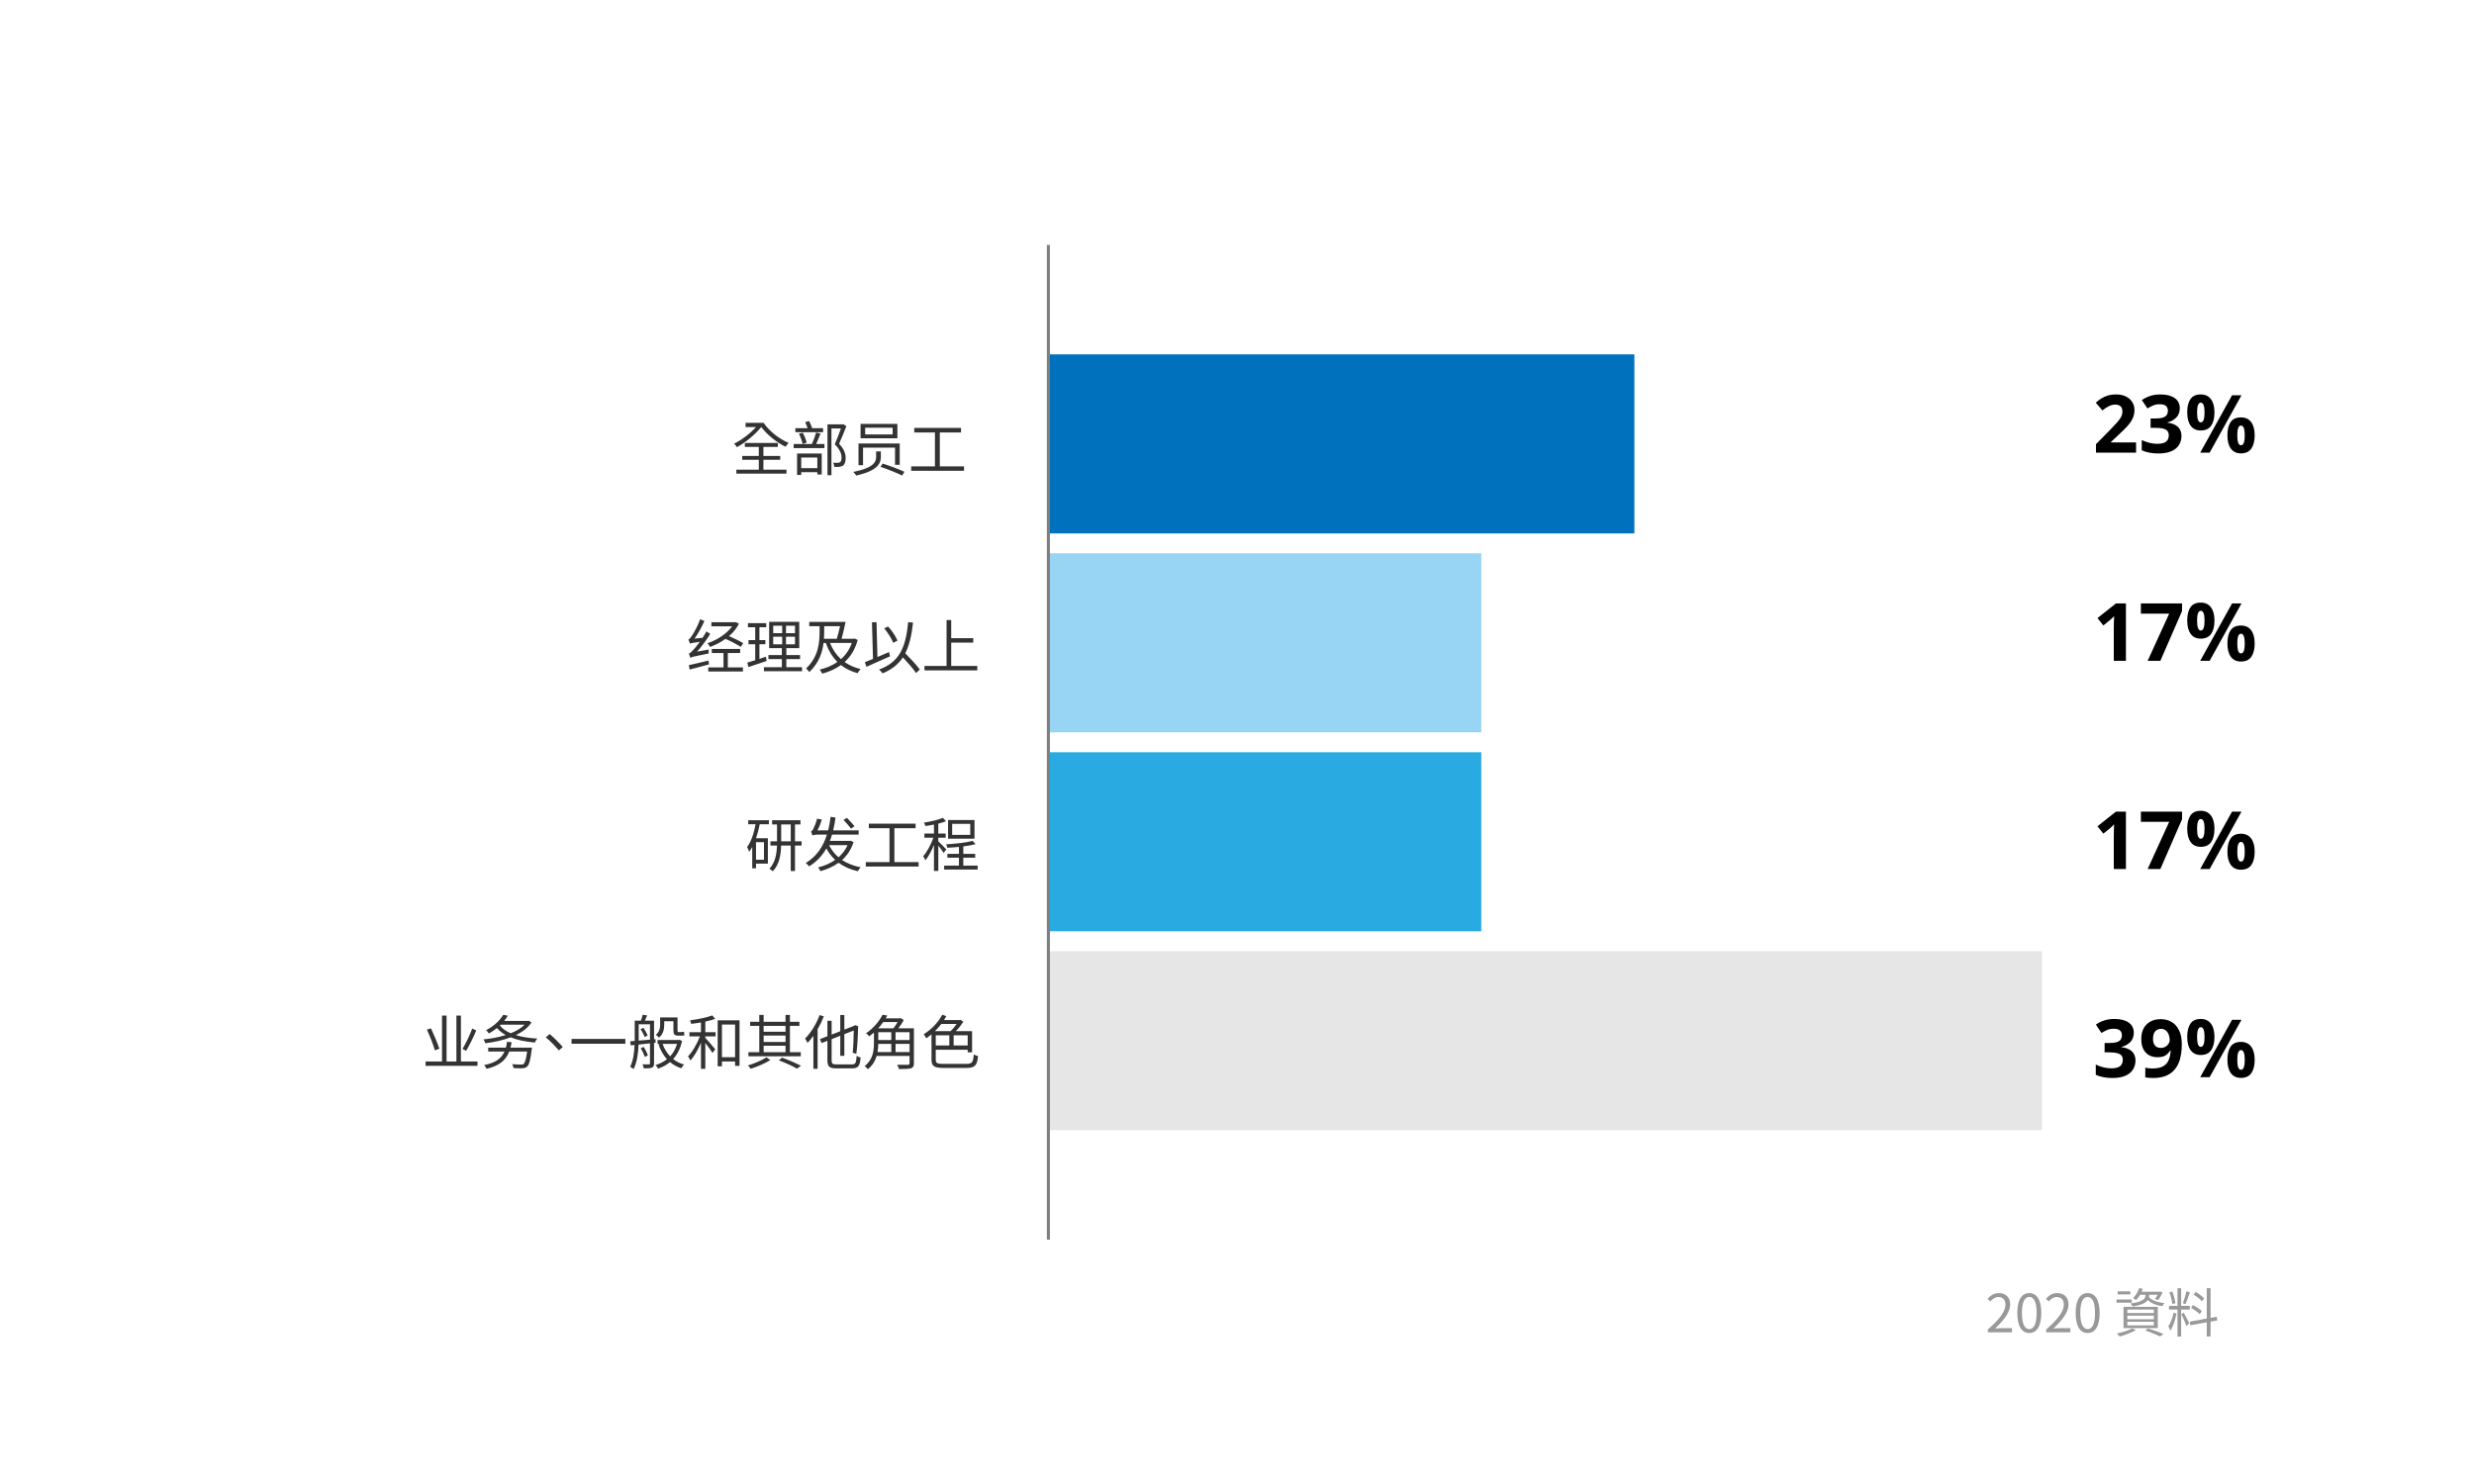
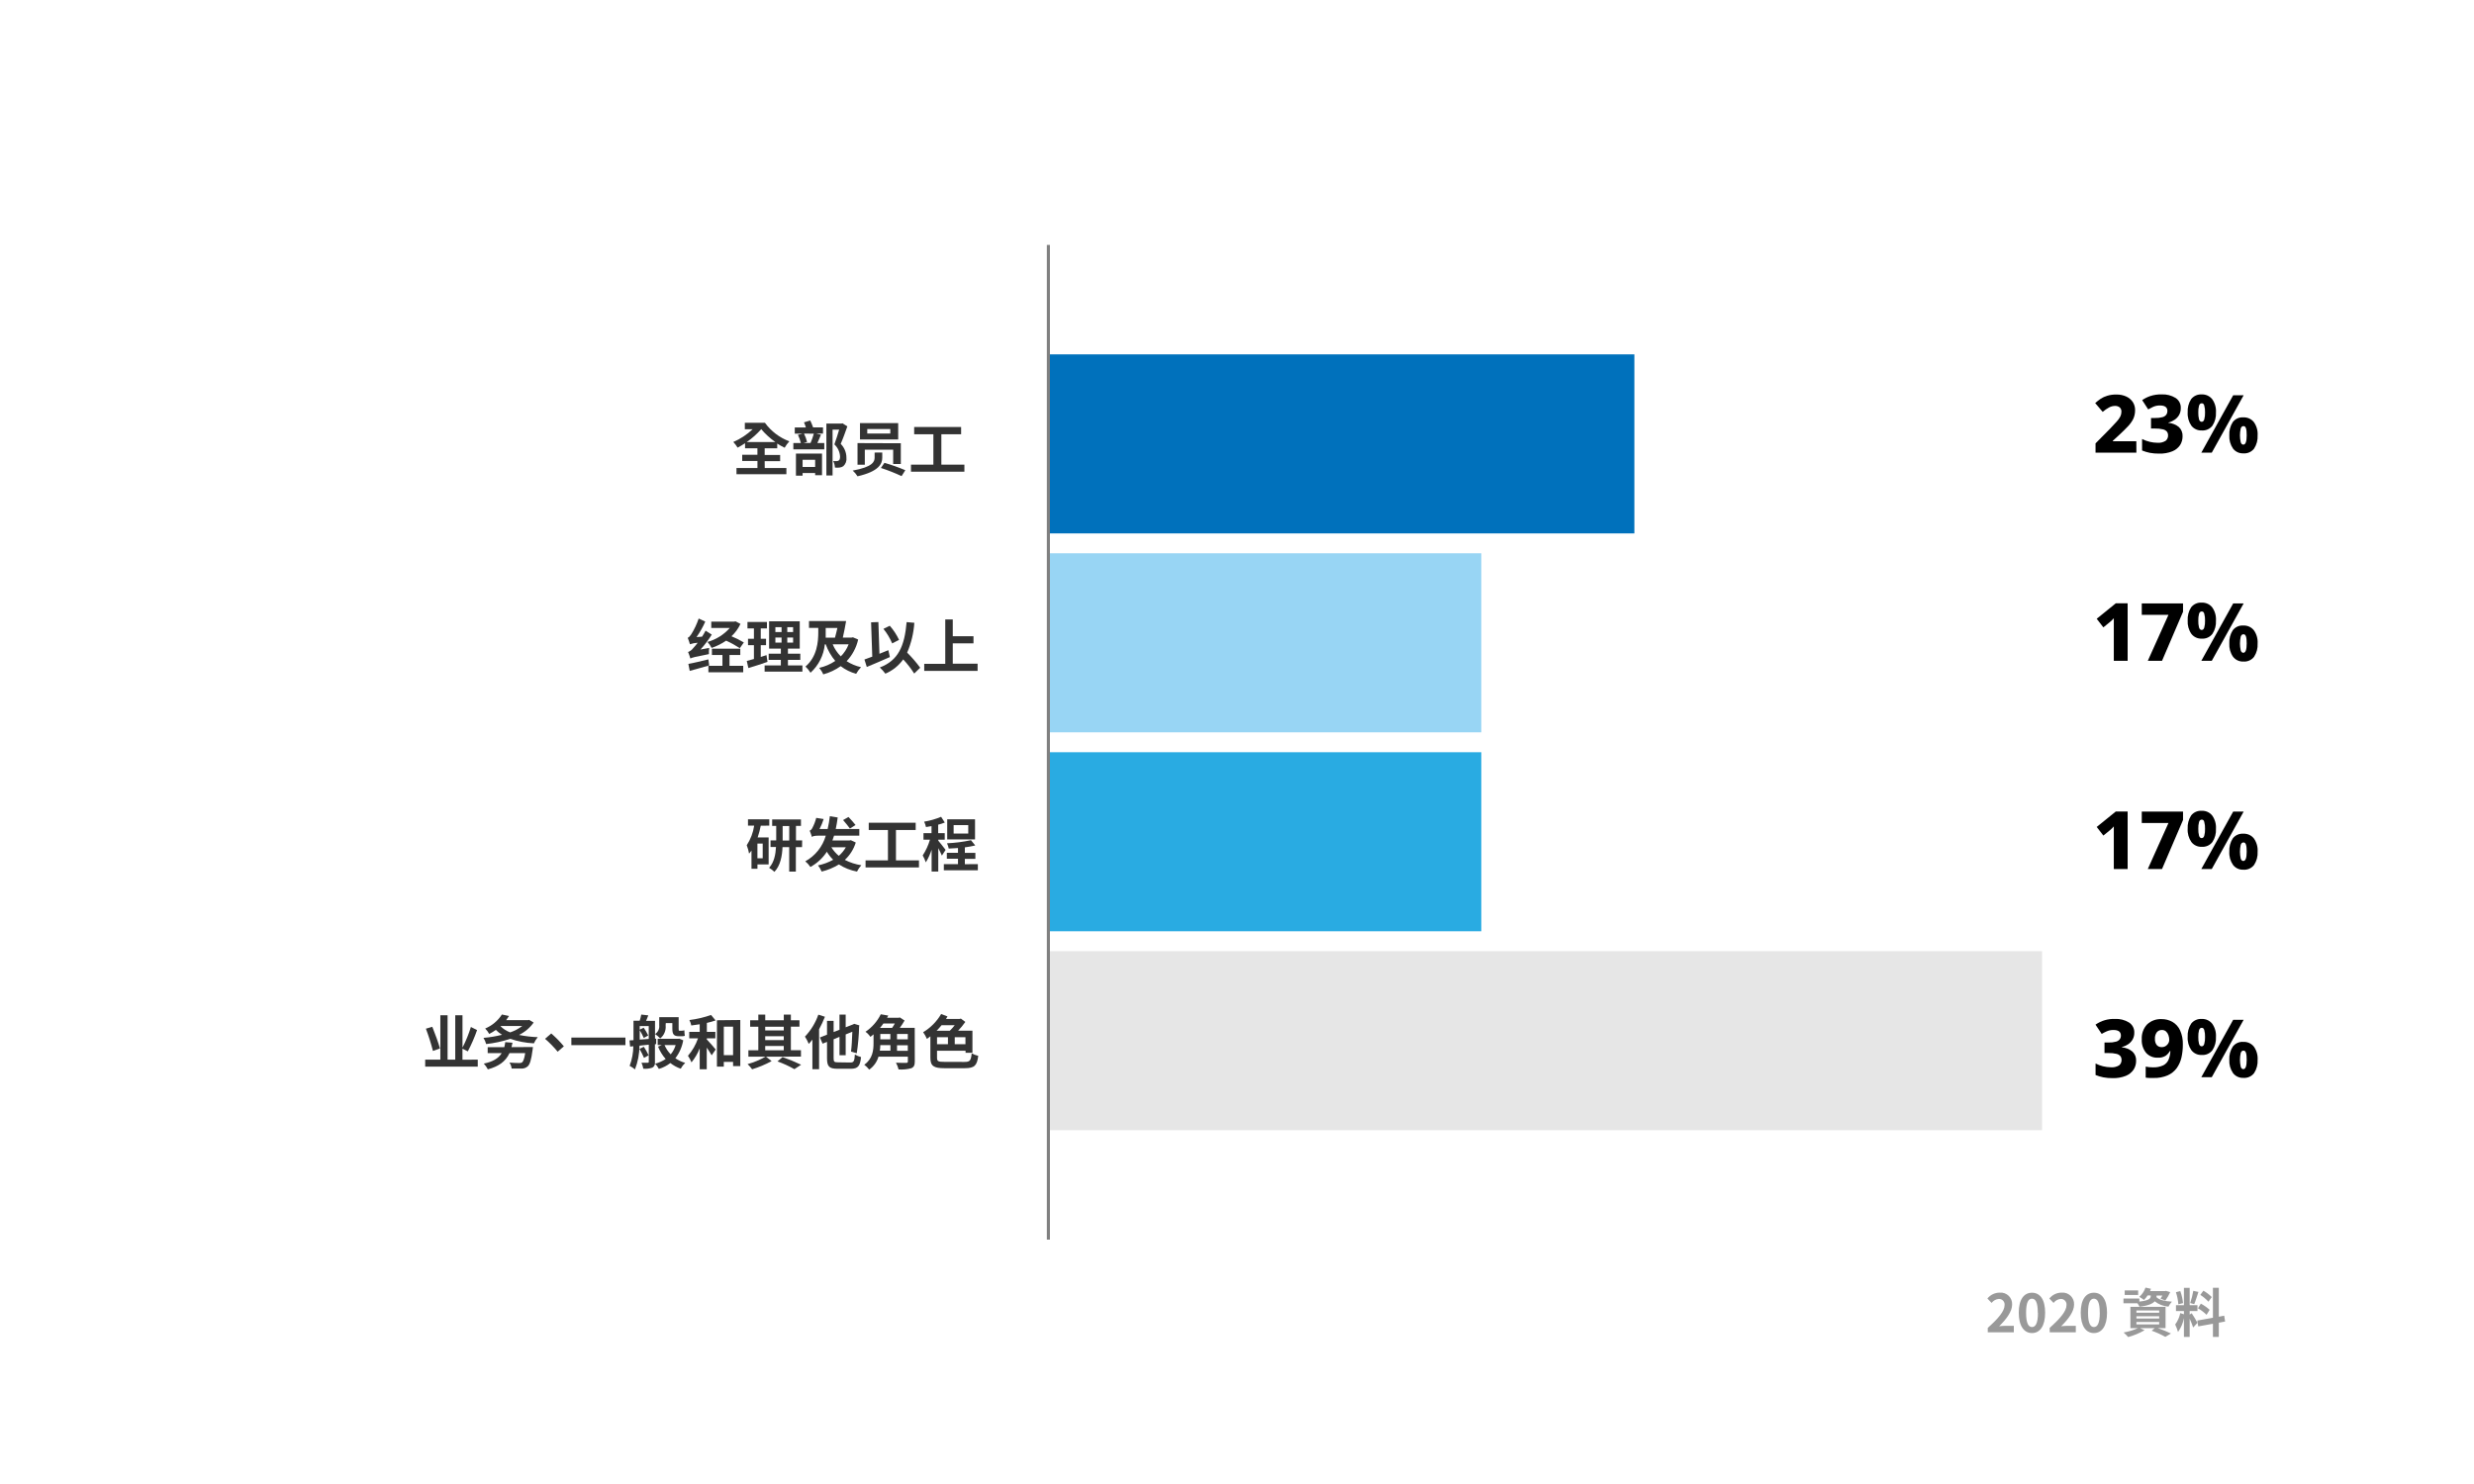
<svg xmlns="http://www.w3.org/2000/svg" viewBox="0 0 800 480">
  <defs>
-     <style>.a{fill:#e6e6e6;}.b{fill:#29abe2;}.c{fill:#98d5f4;}.d{fill:#0071bc;}.e{fill:none;stroke:gray;stroke-miterlimit:10;}.f{font-size:26px;font-family:NotoSans-ExtraBold, Noto Sans;font-weight:800;}.g{font-size:19px;fill:#333;}.g,.i{font-family:NotoSansCJKtc-Bold-B5pc-H, Noto Sans CJK TC;}.h{letter-spacing:-0.25em;}.i{font-size:17px;fill:#999;}</style>
+     <style>.a{fill:#e6e6e6;}.b{fill:#29abe2;}.c{fill:#98d5f4;}.d{fill:#0071bc;}.e{fill:none;stroke:gray;stroke-miterlimit:10;}.f{fill:#333;}.g{fill:#999;}</style>
  </defs>
  <rect class="a" x="339.01" y="307.66" width="321.32" height="57.91" />
  <rect class="b" x="339.01" y="243.31" width="139.99" height="57.91" />
  <rect class="c" x="339.01" y="178.96" width="139.99" height="57.91" />
  <rect class="d" x="339.01" y="114.62" width="189.49" height="57.91" />
  <line class="e" x1="339.01" y1="400.96" x2="339.01" y2="79.22" />
-   <text class="f" transform="translate(676.71 146.41)">23%</text>
-   <text class="f" transform="translate(676.71 213.74)">17%</text>
-   <text class="f" transform="translate(676.71 281.08)">17%</text>
-   <text class="f" transform="translate(676.71 348.41)">39%</text>
-   <text class="g" transform="translate(236.67 152.22)">全部员工 <tspan x="-14.69" y="64">经理及以上</tspan>
-     <tspan x="4.31" y="128">研发工程</tspan>
-     <tspan x="-100.19" y="192">业</tspan>
-     <tspan class="h" x="-81.19" y="192">务、</tspan>
-     <tspan x="-52.69" y="192">一般和其他角色</tspan>
-   </text>
-   <text class="i" transform="translate(642.04 430.94)">2020 資料</text>
+   <path d="M690.83,146.41H677.62v-3l4.6-4.65c.94-1,1.68-1.77,2.24-2.4a7.61,7.61,0,0,0,1.18-1.65,3.43,3.43,0,0,0,.35-1.52,1.73,1.73,0,0,0-.58-1.44,2.37,2.37,0,0,0-1.47-.46,4.15,4.15,0,0,0-1.94.5,11.77,11.77,0,0,0-2.07,1.43l-2.42-2.84a17.73,17.73,0,0,1,1.72-1.36,8,8,0,0,1,2.15-1,9.55,9.55,0,0,1,3-.41,7.33,7.33,0,0,1,3.23.67,5.09,5.09,0,0,1,2.08,1.79,4.74,4.74,0,0,1,.72,2.59,6.7,6.7,0,0,1-.59,2.83A10.06,10.06,0,0,1,688,138c-.78.83-1.74,1.76-2.86,2.8l-1.93,1.77v.16h7.6Z" />
+   <path d="M705.18,132a4.33,4.33,0,0,1-.55,2.24,4.63,4.63,0,0,1-1.47,1.55,6.69,6.69,0,0,1-2,.89v.08a6.17,6.17,0,0,1,3.41,1.37,3.82,3.82,0,0,1,1.19,3,5.27,5.27,0,0,1-.8,2.84,5.56,5.56,0,0,1-2.49,2,10.63,10.63,0,0,1-4.32.75,15.37,15.37,0,0,1-3-.26,14.19,14.19,0,0,1-2.48-.75v-3.72a10.73,10.73,0,0,0,2.5.92,10.62,10.62,0,0,0,2.39.3,4.35,4.35,0,0,0,2.74-.64,2.16,2.16,0,0,0,.77-1.75,2,2,0,0,0-.36-1.2,2.35,2.35,0,0,0-1.29-.75,9.77,9.77,0,0,0-2.59-.26h-1.27V135.2h1.3a8.15,8.15,0,0,0,2.44-.28,2.28,2.28,0,0,0,1.21-.8,2,2,0,0,0,.35-1.15c0-1.22-.8-1.82-2.39-1.82a5.22,5.22,0,0,0-2.28.47,16.89,16.89,0,0,0-1.54.8l-1.95-3a10.72,10.72,0,0,1,2.6-1.31,10.89,10.89,0,0,1,3.69-.54,7.87,7.87,0,0,1,4.52,1.15A3.69,3.69,0,0,1,705.18,132Z" />
+   <path d="M711.94,127.58a4.1,4.1,0,0,1,3.4,1.53,6.62,6.62,0,0,1,1.22,4.27,7.15,7.15,0,0,1-1.14,4.31,4,4,0,0,1-3.48,1.54,4,4,0,0,1-3.33-1.54,6.88,6.88,0,0,1-1.2-4.31,7.13,7.13,0,0,1,1.12-4.27A4,4,0,0,1,711.94,127.58Zm0,2.87c-.4,0-.68.25-.85.75a7.71,7.71,0,0,0-.24,2.21,8.09,8.09,0,0,0,.24,2.24c.17.52.45.78.85.78s.68-.26.84-.78a7.67,7.67,0,0,0,.25-2.24,7.31,7.31,0,0,0-.25-2.21Q712.59,130.45,712,130.45Zm13.57-2.6-10.3,18.56h-3.38l10.3-18.56Zm-.1,7.15a4.1,4.1,0,0,1,3.4,1.52,6.62,6.62,0,0,1,1.22,4.27,7.17,7.17,0,0,1-1.14,4.31,4,4,0,0,1-3.48,1.54,4,4,0,0,1-3.33-1.54,6.9,6.9,0,0,1-1.2-4.31,7.13,7.13,0,0,1,1.12-4.27A3.94,3.94,0,0,1,725.46,135Zm0,2.83c-.4,0-.68.26-.85.78a10.3,10.3,0,0,0,0,4.42c.17.52.45.78.85.78.73,0,1.09-1,1.09-3S726.24,137.83,725.51,137.83Z" />
+   <path d="M688,213.74h-4.47v-10c0-.22,0-.56,0-1s0-.93,0-1.43,0-1,0-1.35a7,7,0,0,1-.57.61c-.24.23-.47.44-.67.61l-2.14,1.74L678,200.14l6.17-5H688Z" />
+   <path d="M694.52,213.74l6.68-14.87h-8.63v-3.69h13.34v2.7l-6.79,15.86Z" />
+   <path d="M711.94,194.92a4.13,4.13,0,0,1,3.4,1.52,6.63,6.63,0,0,1,1.22,4.28,7.13,7.13,0,0,1-1.14,4.3,4,4,0,0,1-3.48,1.55,4,4,0,0,1-3.33-1.55,6.87,6.87,0,0,1-1.2-4.3,7.15,7.15,0,0,1,1.12-4.28A4,4,0,0,1,711.94,194.92Zm0,2.86c-.4,0-.68.25-.85.75a7.76,7.76,0,0,0-.24,2.21,8,8,0,0,0,.24,2.24c.17.52.45.78.85.78s.68-.26.84-.78a7.62,7.62,0,0,0,.25-2.24,7.35,7.35,0,0,0-.25-2.21Q712.59,197.78,712,197.78Zm13.57-2.6-10.3,18.56h-3.38l10.3-18.56Zm-.1,7.15a4.1,4.1,0,0,1,3.4,1.52,6.63,6.63,0,0,1,1.22,4.28,7.13,7.13,0,0,1-1.14,4.3,4,4,0,0,1-3.48,1.55,4,4,0,0,1-3.33-1.55,6.87,6.87,0,0,1-1.2-4.3,7.15,7.15,0,0,1,1.12-4.28A3.94,3.94,0,0,1,725.46,202.33Zm0,2.83c-.4,0-.68.26-.85.78a10.3,10.3,0,0,0,0,4.42c.17.52.45.78.85.78.73,0,1.09-1,1.09-3S726.24,205.16,725.51,205.16Z" />
+   <path d="M688,281.08h-4.47v-10c0-.23,0-.57,0-1s0-.93,0-1.43,0-.95,0-1.35a5.84,5.84,0,0,1-.57.61c-.24.24-.47.44-.67.61l-2.14,1.74L678,267.48l6.17-5H688Z" />
+   <path d="M694.52,281.08l6.68-14.88h-8.63v-3.69h13.34v2.71l-6.79,15.86Z" />
+   <path d="M711.94,262.25a4.13,4.13,0,0,1,3.4,1.52,6.65,6.65,0,0,1,1.22,4.28,7.11,7.11,0,0,1-1.14,4.3,4,4,0,0,1-3.48,1.55,4,4,0,0,1-3.33-1.55,6.85,6.85,0,0,1-1.2-4.3,7.17,7.17,0,0,1,1.12-4.28A4,4,0,0,1,711.94,262.25Zm0,2.86c-.4,0-.68.25-.85.76a7.71,7.71,0,0,0-.24,2.21,8,8,0,0,0,.24,2.23c.17.52.45.78.85.78s.68-.26.84-.78a7.55,7.55,0,0,0,.25-2.23,7.31,7.31,0,0,0-.25-2.21C712.67,265.36,712.39,265.11,712,265.11Zm13.57-2.6-10.3,18.57h-3.38l10.3-18.57Zm-.1,7.15a4.13,4.13,0,0,1,3.4,1.52,6.65,6.65,0,0,1,1.22,4.28,7.11,7.11,0,0,1-1.14,4.3,4,4,0,0,1-3.48,1.55,4,4,0,0,1-3.33-1.55,6.85,6.85,0,0,1-1.2-4.3,7.17,7.17,0,0,1,1.12-4.28A4,4,0,0,1,725.46,269.66Zm0,2.84c-.4,0-.68.26-.85.78a10.3,10.3,0,0,0,0,4.42c.17.52.45.78.85.78.73,0,1.09-1,1.09-3S726.24,272.5,725.51,272.5Z" />
+   <path d="M690.15,334a4.33,4.33,0,0,1-.55,2.24,4.63,4.63,0,0,1-1.47,1.55,6.69,6.69,0,0,1-2,.89v.08a6.13,6.13,0,0,1,3.41,1.37,3.78,3.78,0,0,1,1.2,3,5.19,5.19,0,0,1-.81,2.84,5.53,5.53,0,0,1-2.48,2,10.68,10.68,0,0,1-4.33.75,15.26,15.26,0,0,1-3-.26,14,14,0,0,1-2.49-.75v-3.72a11.16,11.16,0,0,0,4.89,1.22,4.4,4.4,0,0,0,2.75-.64,2.15,2.15,0,0,0,.76-1.75,2,2,0,0,0-.36-1.2,2.28,2.28,0,0,0-1.29-.75,9.72,9.72,0,0,0-2.59-.26h-1.27V337.2h1.3a8.1,8.1,0,0,0,2.44-.28,2.24,2.24,0,0,0,1.21-.8,1.91,1.91,0,0,0,.35-1.15c0-1.22-.79-1.82-2.39-1.82a5.15,5.15,0,0,0-2.27.47,16,16,0,0,0-1.55.8l-2-3a10.38,10.38,0,0,1,6.29-1.85,7.91,7.91,0,0,1,4.53,1.15A3.7,3.7,0,0,1,690.15,334Z" />
+   <path d="M705.85,337.88a18.64,18.64,0,0,1-.45,4.17,9.51,9.51,0,0,1-1.54,3.45,7.24,7.24,0,0,1-2.91,2.32,10.84,10.84,0,0,1-4.59.85c-.36,0-.79,0-1.28,0s-.91-.07-1.24-.12V345a11,11,0,0,0,2.29.23,7.26,7.26,0,0,0,3.42-.66,3.7,3.7,0,0,0,1.7-1.86,8.25,8.25,0,0,0,.57-2.76h-.15a5,5,0,0,1-1.38,1.54,4.36,4.36,0,0,1-2.55.62,4.82,4.82,0,0,1-3.77-1.56,6.4,6.4,0,0,1-1.4-4.42,6.48,6.48,0,0,1,1.71-4.77,6.37,6.37,0,0,1,4.71-1.73,6.93,6.93,0,0,1,3.48.89,6.06,6.06,0,0,1,2.47,2.71A10.44,10.44,0,0,1,705.85,337.88Zm-6.76-4.73a2.06,2.06,0,0,0-1.63.7,3.24,3.24,0,0,0-.63,2.21,3,3,0,0,0,.55,1.92,2,2,0,0,0,1.66.71,2.23,2.23,0,0,0,1.74-.75,2.29,2.29,0,0,0,.68-1.57,4.62,4.62,0,0,0-.26-1.52,2.92,2.92,0,0,0-.78-1.22A1.89,1.89,0,0,0,699.09,333.15Z" />
+   <path d="M711.94,329.58a4.1,4.1,0,0,1,3.4,1.53,6.62,6.62,0,0,1,1.22,4.27,7.15,7.15,0,0,1-1.14,4.31,4,4,0,0,1-3.48,1.54,4,4,0,0,1-3.33-1.54,6.88,6.88,0,0,1-1.2-4.31,7.13,7.13,0,0,1,1.12-4.27A4,4,0,0,1,711.94,329.58Zm0,2.87c-.4,0-.68.25-.85.75a7.71,7.71,0,0,0-.24,2.21,8,8,0,0,0,.24,2.23c.17.53.45.79.85.79s.68-.26.84-.79a7.55,7.55,0,0,0,.25-2.23,7.31,7.31,0,0,0-.25-2.21Q712.59,332.45,712,332.45Zm13.57-2.6-10.3,18.56h-3.38l10.3-18.56Zm-.1,7.15a4.1,4.1,0,0,1,3.4,1.52,6.62,6.62,0,0,1,1.22,4.27,7.17,7.17,0,0,1-1.14,4.31,4,4,0,0,1-3.48,1.54,4,4,0,0,1-3.33-1.54,6.9,6.9,0,0,1-1.2-4.31,7.13,7.13,0,0,1,1.12-4.27A3.94,3.94,0,0,1,725.46,337Zm0,2.83c-.4,0-.68.26-.85.78a10.3,10.3,0,0,0,0,4.42c.17.52.45.78.85.78.73,0,1.09-1,1.09-3S726.24,339.83,725.51,339.83Z" />
+   <path class="f" d="M247.29,151.39h7v2H238.15v-2h6.78v-2.3H240v-2h4.92V145h-4v-1.64a23,23,0,0,1-2.41,1.43,9.32,9.32,0,0,0-1.39-1.83,21.31,21.31,0,0,0,6.25-4.12h-2.52v-2.09h6.5a17.2,17.2,0,0,0,7.9,6,10.63,10.63,0,0,0-1.52,2.07,19,19,0,0,1-2.4-1.35V145h-4.06v2.16h5v2h-5Zm3.42-8.42a24.48,24.48,0,0,1-4.56-4.16,25.85,25.85,0,0,1-4.67,4.16Z" />
+   <path class="f" d="M265.47,140.6c-.4.91-.78,1.9-1.16,2.69h2.23v2.06h-10v-2.06h2.43a13.86,13.86,0,0,0-.95-2.65l1.54-.38H257v-2h3.59a11.62,11.62,0,0,0-.61-1.65L262,136a18.92,18.92,0,0,1,.92,2.24h3.21v2h-2.23Zm-8.09,6.11h8.43v7h-2.22V153h-4.06v.86h-2.15Zm2.15,2v2.32h4.06v-2.32Zm.45-8.47a13.28,13.28,0,0,1,1,2.71l-1.14.32h2.26a22.22,22.22,0,0,0,1.06-3ZM274,137.92c-.65,1.82-1.42,4-2.15,5.64A6.34,6.34,0,0,1,273.7,148a3.21,3.21,0,0,1-1,2.79,2.71,2.71,0,0,1-1.25.45,7.07,7.07,0,0,1-1.47,0,5.17,5.17,0,0,0-.55-2.09c.42,0,.8,0,1.07,0a1.29,1.29,0,0,0,.7-.19c.32-.19.44-.66.44-1.31a5.72,5.72,0,0,0-1.84-3.91c.53-1.39,1.12-3.33,1.55-4.77h-2.13V153.8h-2V137h4.9l.32-.08Z" />
+   <path class="f" d="M285.29,146.37v1.69c0,2-1.14,4.43-8,6a8.34,8.34,0,0,0-1.56-1.85c6.52-1.17,7.09-2.92,7.09-4.19v-1.64Zm6-3v6.7h-2.47v-4.63h-9.17v4.88h-2.36v-7Zm-.85-6.52v5.3H278.09v-5.3Zm-10,3.38h7.45v-1.46h-7.45ZM286,149.7a63.4,63.4,0,0,1,6.75,2.39L291.54,154a59.16,59.16,0,0,0-6.69-2.64Z" />
+   <path class="f" d="M311.85,150.29v2.28H294.58v-2.28h7.24v-9.83h-6.21v-2.35h15.18v2.35H304.4v9.83Z" />
+   <path class="f" d="M229.32,209.57a11.6,11.6,0,0,0-.08,2c-4.69.91-5.49,1.14-6,1.42a20,20,0,0,0-.74-2.1,3.54,3.54,0,0,0,1.61-1.2,22.49,22.49,0,0,0,1.5-1.79,9,9,0,0,0-2.51.48,19.44,19.44,0,0,0-.72-2.09c.38-.12.72-.5,1.14-1.12a24.06,24.06,0,0,0,2.41-5.11l2.13,1a28.61,28.61,0,0,1-2.83,5l1.79-.13a21.35,21.35,0,0,0,1.14-1.94l2,1.27a32.56,32.56,0,0,1-3.65,4.83Zm0,5.67c-2.17.64-4.49,1.27-6.29,1.76l-.44-2.26c1.65-.28,4.08-.89,6.48-1.46Zm9.91-5.59a32.69,32.69,0,0,0-4.42-2.43,19.69,19.69,0,0,1-4.7,2.35,8.19,8.19,0,0,0-1.35-1.93,15,15,0,0,0,7.22-4.52H230v-2.06h7.42l.42-.09,1.6.83a12.91,12.91,0,0,1-2.91,4,28.69,28.69,0,0,1,4,2Zm-3.34,5.72h4.44v2.09H229.07v-2.09h4.54v-3.5h-3.4v-2.05h9.17v2.05h-3.49Z" />
+   <path class="f" d="M248.18,214.08c-2.09.74-4.37,1.46-6.19,2l-.51-2.3c.66-.17,1.44-.38,2.31-.63v-4.46h-1.91v-2.07h1.91v-3.35H241.7v-2.1H248v2.1h-2v3.35h1.71v2.07h-1.71v3.8c.63-.19,1.25-.38,1.86-.59Zm11.29,1.16v2H247.25v-2h5.25v-1.81h-3.94v-2h3.94v-1.64h-3.8v-8.83h9.91v8.83h-3.82v1.64h4v2h-4v1.81Zm-8.74-10.81h2v-1.58h-2Zm0,3.42h2v-1.64h-2Zm5.73-5h-1.88v1.58h1.88Zm0,3.36h-1.88v1.64h1.88Z" />
+   <path class="f" d="M277.5,206.86a15.1,15.1,0,0,1-3.73,7,14.43,14.43,0,0,0,4.66,1.94,11.06,11.06,0,0,0-1.58,2.14,14.17,14.17,0,0,1-5-2.47,17.69,17.69,0,0,1-5.64,2.66,8.26,8.26,0,0,0-1.31-2.11,15,15,0,0,0,5.19-2.24,17.45,17.45,0,0,1-3.08-5.37h-.29a14.37,14.37,0,0,1-4.63,9.19,9.6,9.6,0,0,0-1.63-2c3.76-3.21,4.14-8,4.14-11.07v-1.44h-3v-2.21h12c-.3,1.75-.7,3.76-1.06,5.34h2.85l.41-.09ZM267,204.58c0,.53,0,1.08,0,1.67H270c.27-.95.53-2.05.78-3.13H267Zm2.26,3.82a12.05,12.05,0,0,0,2.62,3.91,11.09,11.09,0,0,0,2.53-3.91Z" />
+   <path class="f" d="M287.76,212.52c-2.51,1.12-5.32,2.32-7.47,3.21l-.76-2.41c.72-.25,1.58-.55,2.53-.93l-.38-11.1,2.36-.09.34,10.27,2.87-1.17Zm7.86,5.34a32.64,32.64,0,0,0-3.55-4.58,13.73,13.73,0,0,1-5.77,4.62,13.75,13.75,0,0,0-1.81-2c6-2.28,8-6.88,8.68-14.68l2.49.22a29.2,29.2,0,0,1-2.32,9.65,41.31,41.31,0,0,1,4.22,4.89Zm-7.12-9.75a19.28,19.28,0,0,0-2.83-4.71l2.05-1a19.28,19.28,0,0,1,3,4.56Z" />
+   <path class="f" d="M316.12,214.67V217H298.86v-2.28h6.8V200.36h2.43v5.43h6.7v2.3h-6.7v6.58Z" />
+   <path class="f" d="M246,267.08a28.84,28.84,0,0,1-1,3.78h3.55v8.74h-3.62V281H243v-5.9c-.25.36-.52.72-.78,1a13.08,13.08,0,0,0-.76-2.7,15.83,15.83,0,0,0,2.41-6.34h-2V265h6.89v2.05Zm.63,5.77h-1.71v4.75h1.71ZM259.35,274h-2v7.91h-2.15V274h-2.16c-.12,2.8-.67,6-2.63,8a8.61,8.61,0,0,0-1.71-1.31c1.64-1.77,2.11-4.41,2.23-6.73h-1.77v-2.13H251v-4.69h-1.31v-2.09H259v2.09h-1.61v4.69h2Zm-4.14-2.13v-4.69h-2.13v4.69Z" />
+   <path class="f" d="M276.72,272.51a12.76,12.76,0,0,1-3.53,5.62,17.13,17.13,0,0,0,5.33,1.73,9.19,9.19,0,0,0-1.4,2.05,16.4,16.4,0,0,1-5.85-2.31,19.4,19.4,0,0,1-5.57,2.31,9.32,9.32,0,0,0-1.18-2,17.06,17.06,0,0,0,4.9-1.82,12.72,12.72,0,0,1-2.05-2.59,14.72,14.72,0,0,1-5.32,4.92,8.23,8.23,0,0,0-1.65-1.82,13.87,13.87,0,0,0,6.63-8.3h-2.47c-1,0-1.82.15-2,.43-.14-.47-.5-1.5-.74-2.05a1.61,1.61,0,0,0,.81-.78,14.31,14.31,0,0,0,1.31-3.36l2.4.38a19.35,19.35,0,0,1-1.33,3.21h2.62a37.45,37.45,0,0,0,.72-4.14l2.53.42c-.17,1.29-.38,2.54-.63,3.72h7.62v2.17h-8.17c-.17.55-.34,1-.53,1.55h5.54l.42-.09Zm-7.89,1.54a11.54,11.54,0,0,0,2.4,2.77,10.26,10.26,0,0,0,2.28-2.77Zm6-6.06c-.48-.7-1.47-1.88-2.21-2.74l1.75-1c.74.8,1.77,1.9,2.28,2.6Z" />
+   <path class="f" d="M297.16,278.29v2.28H279.89v-2.28h7.24v-9.83h-6.21v-2.35H296.1v2.35h-6.38v9.83Z" />
+   <path class="f" d="M304.57,276.75c-.24-.63-.72-1.56-1.17-2.42v7.57h-2.15v-7.07a18.74,18.74,0,0,1-1.88,4.1,13.75,13.75,0,0,0-1-2.24,19.18,19.18,0,0,0,2.34-5.09h-2.09v-2.11h2.6v-2.28c-.61.11-1.22.23-1.79.3a7.32,7.32,0,0,0-.6-1.74,24.64,24.64,0,0,0,5.49-1.58l1.19,1.86a15.79,15.79,0,0,1-2.14.69v2.75h2.12v2.11H303.4v.3c.49.55,2,2.53,2.37,3Zm11.63,2.75v2h-11v-2h4.58v-1.73h-3.61v-1.93h3.61V274.3c-1,.07-2,.13-3,.17a7.27,7.27,0,0,0-.55-1.71,46.8,46.8,0,0,0,7.75-1l1.38,1.71a33.93,33.93,0,0,1-3.36.61v1.79h3.4v1.93H312v1.73Zm-.91-8h-9V265h9Zm-2.19-4.63h-4.73v2.73h4.73Z" />
+   <path class="f" d="M154.49,342.74V345h-17v-2.26h4.9V328.38h2.34v14.36h2.48V328.38h2.34v10.47a40.43,40.43,0,0,0,2.72-6.67l2,1a50.22,50.22,0,0,1-3,6.89l-1.73-.87v3.57ZM140,339.93a69.67,69.67,0,0,0-2.28-7.2l2.07-.61c.89,2.22,2,5.21,2.47,7Z" />
+   <path class="f" d="M172.56,330.75a12.56,12.56,0,0,1-4.73,4,36.09,36.09,0,0,0,6.06.72,8.87,8.87,0,0,0-1.25,2,28,28,0,0,1-7.64-1.46,37.84,37.84,0,0,1-7.79,1.69,7.84,7.84,0,0,0-.87-2,36.43,36.43,0,0,0,6-1,10.16,10.16,0,0,1-2-1.58,15.59,15.59,0,0,1-2.14,1.31,7.7,7.7,0,0,0-1.31-1.75,11.94,11.94,0,0,0,5.41-4.54l2.3.48c-.29.45-.59.91-.93,1.35h7.1l.33-.1Zm-.23,7.91s-.05.61-.11.91c-.42,3.23-.89,4.75-1.6,5.36a2.88,2.88,0,0,1-2,.7c-.7,0-1.92,0-3.17,0a4.29,4.29,0,0,0-.71-1.94c1.24.12,2.61.14,3.18.14a1.36,1.36,0,0,0,.91-.21c.38-.31.74-1.24,1-3h-5.07c-1.29,2.77-3.53,4.31-7,5.26a9.4,9.4,0,0,0-1.31-1.86c2.77-.57,4.69-1.6,5.79-3.4h-4.54v-1.92h5.38c.11-.52.23-1,.3-1.62l2.34.19a13.73,13.73,0,0,1-.32,1.43Zm-10.48-6.73a8.61,8.61,0,0,0,3.13,2,14,14,0,0,0,3.9-2.07H162Z" />
+   <path class="f" d="M182.33,338.43l-2,1.75a34.41,34.41,0,0,0-4.08-4.18l2-1.73A35.28,35.28,0,0,1,182.33,338.43Z" />
+   <path class="f" d="M202.24,335.6v2.45H184.76V335.6Z" />
+   <path class="f" d="M220.93,336.49a13.16,13.16,0,0,1-2.54,5.8,11.18,11.18,0,0,0,3.17,1.5,7.58,7.58,0,0,0-1.44,1.88,11.38,11.38,0,0,1-3.35-1.83,11.2,11.2,0,0,1-3.72,1.9,7.8,7.8,0,0,0-1.27-1.76,1.56,1.56,0,0,1-.84,1.35,7,7,0,0,1-2.92.34,7.59,7.59,0,0,0-.59-1.92c.8,0,1.71,0,2,0s.36-.1.36-.38V337.9c-1,.11-2,.23-3,.32a22,22,0,0,1-1.46,7.68,8.09,8.09,0,0,0-1.73-1.14,18.62,18.62,0,0,0,1.2-6.35l-1.05.11-.19-2,1.29-.07v-6.29h2a14.7,14.7,0,0,0,.51-2l2.28.26c-.26.65-.51,1.24-.72,1.77h2.89v5.76l.38,0,0,1.76-.41.06v5.78a4.52,4.52,0,0,1,0,.53,11.83,11.83,0,0,0,3.47-1.54,14,14,0,0,1-2.46-4L214,338h-1.33v-2h6.63l.36-.05Zm-12.68,5.68a22.66,22.66,0,0,0-1.47-2.9l1.41-.69a19.18,19.18,0,0,1,1.54,2.76Zm-1.39-5.91,2.92-.22v-4.16h-2.92v1.17l1.29-.64a18.07,18.07,0,0,1,1.46,2.52l-1.44.8a22,22,0,0,0-1.31-2.51v3Zm8.38-4.59a4.76,4.76,0,0,1-1.75,4.21,10.36,10.36,0,0,0-1.66-1.42,3,3,0,0,0,1.34-2.85V329h6.28v3.68c0,.52,0,.71.25.71h.7a2.9,2.9,0,0,0,.9-.14c0,.55.07,1.28.15,1.79a3.12,3.12,0,0,1-1,.13h-.93c-1.76,0-2.11-.76-2.11-2.53v-1.72h-2.12Zm-.36,6.36a10,10,0,0,0,2,3,8.21,8.21,0,0,0,1.6-3Z" />
+   <path class="f" d="M228.54,336.19c.76.76,2.47,2.75,2.88,3.27l-1.29,1.88c-.36-.65-1-1.6-1.59-2.49v7h-2.28v-6.77a16.94,16.94,0,0,1-2.66,4.54,10.08,10.08,0,0,0-1.14-2.12,17.3,17.3,0,0,0,3.25-5.64h-2.83v-2.09h3.38v-2.47c-.93.15-1.85.28-2.72.39a7.36,7.36,0,0,0-.61-1.76,33.29,33.29,0,0,0,7-1.64l1.47,1.77a23.92,23.92,0,0,1-2.83.8v2.91h2.75v2.09h-2.75Zm10.84-6.27v14.91h-2.33v-1.37h-3V345h-2.22v-15Zm-2.33,11.38v-9.22h-3v9.22Z" />
+   <path class="f" d="M247.71,341.79l1.8,1.43a33.43,33.43,0,0,1-6.3,2.64,11.35,11.35,0,0,0-1.47-1.67,25.75,25.75,0,0,0,5.8-2.4H242v-2.07h3.21V332.1h-2.64V330h2.64v-1.84h2.24V330h6v-1.84h2.29V330h2.78v2.07h-2.78v7.62H259v2.07Zm-.27-9.69v1.18h6V332.1Zm0,4.33h6v-1.27h-6Zm0,3.29h6v-1.39h-6Zm5.61,2.2a58.08,58.08,0,0,1,6,2.47l-2.17,1.43a36.2,36.2,0,0,0-5.47-2.51Z" />
+   <path class="f" d="M266.75,328.87a33.53,33.53,0,0,1-1.89,4.05v12.92H262.7v-9.58c-.4.52-.8,1-1.18,1.39a14.43,14.43,0,0,0-1.23-2.36,19.67,19.67,0,0,0,4.33-7.1Zm8.22,14.8c1.12,0,1.33-.47,1.46-2.6a7.46,7.46,0,0,0,2,.84c-.29,2.83-.95,3.78-3.29,3.78h-4.31c-2.64,0-3.4-.69-3.4-3.33V337l-1.44.57-.86-2,2.3-.9v-4.48h2.13v3.63l1.9-.74v-4.92h2v4.12l2.55-1,.18-.13,1.7.51-.08.36a69.78,69.78,0,0,1-.76,8.65l-1.86-.53c.21-1.6.34-4.11.42-6.42l-2.15.87v6.72h-2v-5.94l-1.9.78v6.15c0,1.12.19,1.31,1.44,1.31Z" />
+   <path class="f" d="M295.81,343.33c0,1.24-.3,1.84-1.17,2.2a12.31,12.31,0,0,1-4.07.38,8.87,8.87,0,0,0-.85-2.18c1.33.08,2.88.06,3.3.06s.55-.14.55-.5v-1.5h-9.5a7.81,7.81,0,0,1-3,4.18,8.26,8.26,0,0,0-1.6-1.58c2.72-1.91,3-4.71,3-7v-2.83c-.33.29-.67.56-1,.82a6.79,6.79,0,0,0-1.6-1.65,14.65,14.65,0,0,0,4.94-5.66l2.42.41c-.12.23-.25.48-.38.71h3.76l.36-.1,1.54,1a25.51,25.51,0,0,1-1.54,2.36h4.82Zm-11.15-5.28a13.8,13.8,0,0,1-.15,1.8h3.42v-1.8Zm1-7c-.34.48-.71,1-1.1,1.43h3.91c.3-.44.63-.95.89-1.43Zm-1,5.13h3.25v-1.73h-3.25Zm8.89-1.73h-3.49v1.73h3.49Zm0,5.43v-1.8h-3.49v1.8Z" />
+   <path class="f" d="M311.85,343.48c1.82,0,2.11-.42,2.36-2.77a8.4,8.4,0,0,0,2.12.8c-.4,3.11-1.17,4-4.37,4h-6.49c-3.54,0-4.62-.68-4.62-3.4v-6.91c-.38.3-.76.57-1.12.83a11.73,11.73,0,0,0-1.22-2.16,16.59,16.59,0,0,0,5.82-5.89l2.05.78-.48.82h4.37l.44-.12,1.44,1.08a23.63,23.63,0,0,1-2.33,2.84h4.63v7.14h-2.22v-.65H303v2.24c0,1.16.32,1.35,2.39,1.35Zm-7.39-11.87a22.69,22.69,0,0,1-1.6,1.79h4.26a15.52,15.52,0,0,0,1.6-1.79ZM303,337.75h3.53v-2.26H303Zm9.19-2.26h-3.46v2.26h3.46Z" />
+   <path class="g" d="M642.77,429.5c3.42-3.06,5.44-5.42,5.44-7.36a1.8,1.8,0,0,0-1.89-2,3.24,3.24,0,0,0-2.31,1.29L642.65,420a5.12,5.12,0,0,1,4-1.9,3.69,3.69,0,0,1,4,3.87c0,2.28-1.89,4.73-4.19,7,.63-.07,1.47-.13,2-.13h2.74v2.1h-8.43Z" />
+   <path class="g" d="M652.8,424.6c0-4.35,1.7-6.47,4.27-6.47s4.25,2.14,4.25,6.47-1.7,6.58-4.25,6.58S652.8,428.94,652.8,424.6Zm6.15,0c0-3.52-.81-4.54-1.88-4.54s-1.91,1-1.91,4.54.82,4.63,1.91,4.63S659,428.14,659,424.6Z" />
+   <path class="g" d="M662.79,429.5c3.42-3.06,5.44-5.42,5.44-7.36a1.8,1.8,0,0,0-1.88-2,3.24,3.24,0,0,0-2.31,1.29L662.68,420a5.09,5.09,0,0,1,4-1.9,3.69,3.69,0,0,1,4,3.87c0,2.28-1.88,4.73-4.18,7,.63-.07,1.46-.13,2-.13h2.74v2.1h-8.44Z" />
+   <path class="g" d="M672.83,424.6c0-4.35,1.7-6.47,4.26-6.47s4.25,2.14,4.25,6.47-1.7,6.58-4.25,6.58S672.83,428.94,672.83,424.6Zm6.15,0c0-3.52-.82-4.54-1.89-4.54s-1.9,1-1.9,4.54.81,4.63,1.9,4.63S679,428.14,679,424.6Z" />
+   <path class="g" d="M697.32,419.57c.92.9,2.72,1.33,5,1.45a6.84,6.84,0,0,0-1.12,1.61,8.1,8.1,0,0,1-4.45-1.72c-.65.75-2.06,1.42-4.91,1.74a6.27,6.27,0,0,0-.68-1.11h-4.51V420h5.14v1c3.24-.34,3.67-1.1,3.67-1.73V419h-1a7.48,7.48,0,0,1-1.19,1.47,9.72,9.72,0,0,0-1.5-1,6.85,6.85,0,0,0,2-3l1.77.39c-.09.26-.19.51-.29.75h4.83l.3-.08,1.38.42a14.87,14.87,0,0,1-1.56,2.69l-1.57-.58a9.56,9.56,0,0,0,.6-1h-1.89v.53Zm.46,10c1.56.57,3.23,1.25,4.23,1.75l-1.82,1.09a29.76,29.76,0,0,0-4.42-2l1-.83H692l1.48.68a22.49,22.49,0,0,1-5.31,2.21A13.89,13.89,0,0,0,686.7,431a19.82,19.82,0,0,0,4.64-1.41h-2.45v-6.9h11.37v6.9Zm-6.38-10.71h-4.35v-1.48h4.35Zm-.56,5.74h7.36v-.73h-7.36Zm0,1.87h7.36v-.73h-7.36Zm0,1.91h7.36v-.77h-7.36Z" />
+   <path class="g" d="M708.71,424.76c.34.45,1.62,2.58,1.87,3.11l-1.39,1.51a29.21,29.21,0,0,0-1.13-2.84v5.88H706.2v-6.07a11,11,0,0,1-1.91,4.47,15.7,15.7,0,0,0-.92-2.41,9.37,9.37,0,0,0,1.65-3.7l1.18.4v-1.05h-2.57v-1.89h2.57v-5.62h1.86v5.62h2.52v1.89h-2.52v1.15Zm-4.32-2.88a15.89,15.89,0,0,0-.78-3.92l1.41-.36a15.74,15.74,0,0,1,.89,3.89Zm6.5-4c-.45,1.36-.94,3-1.36,3.95l-1.3-.36a25.61,25.61,0,0,0,1-3.95Zm6.59,9.95v4.59h-1.9v-4.25l-4.74.85-.31-1.89,5.05-.9v-9.69h1.9v9.35l1.74-.33.3,1.89Zm-5.81-6.17a14.46,14.46,0,0,1,2.85,2l-1,1.61a14.59,14.59,0,0,0-2.78-2.1Zm2.46-.62a13.72,13.72,0,0,0-2.63-2.21l1-1.36a12.64,12.64,0,0,1,2.7,2.06Z" />
</svg>
